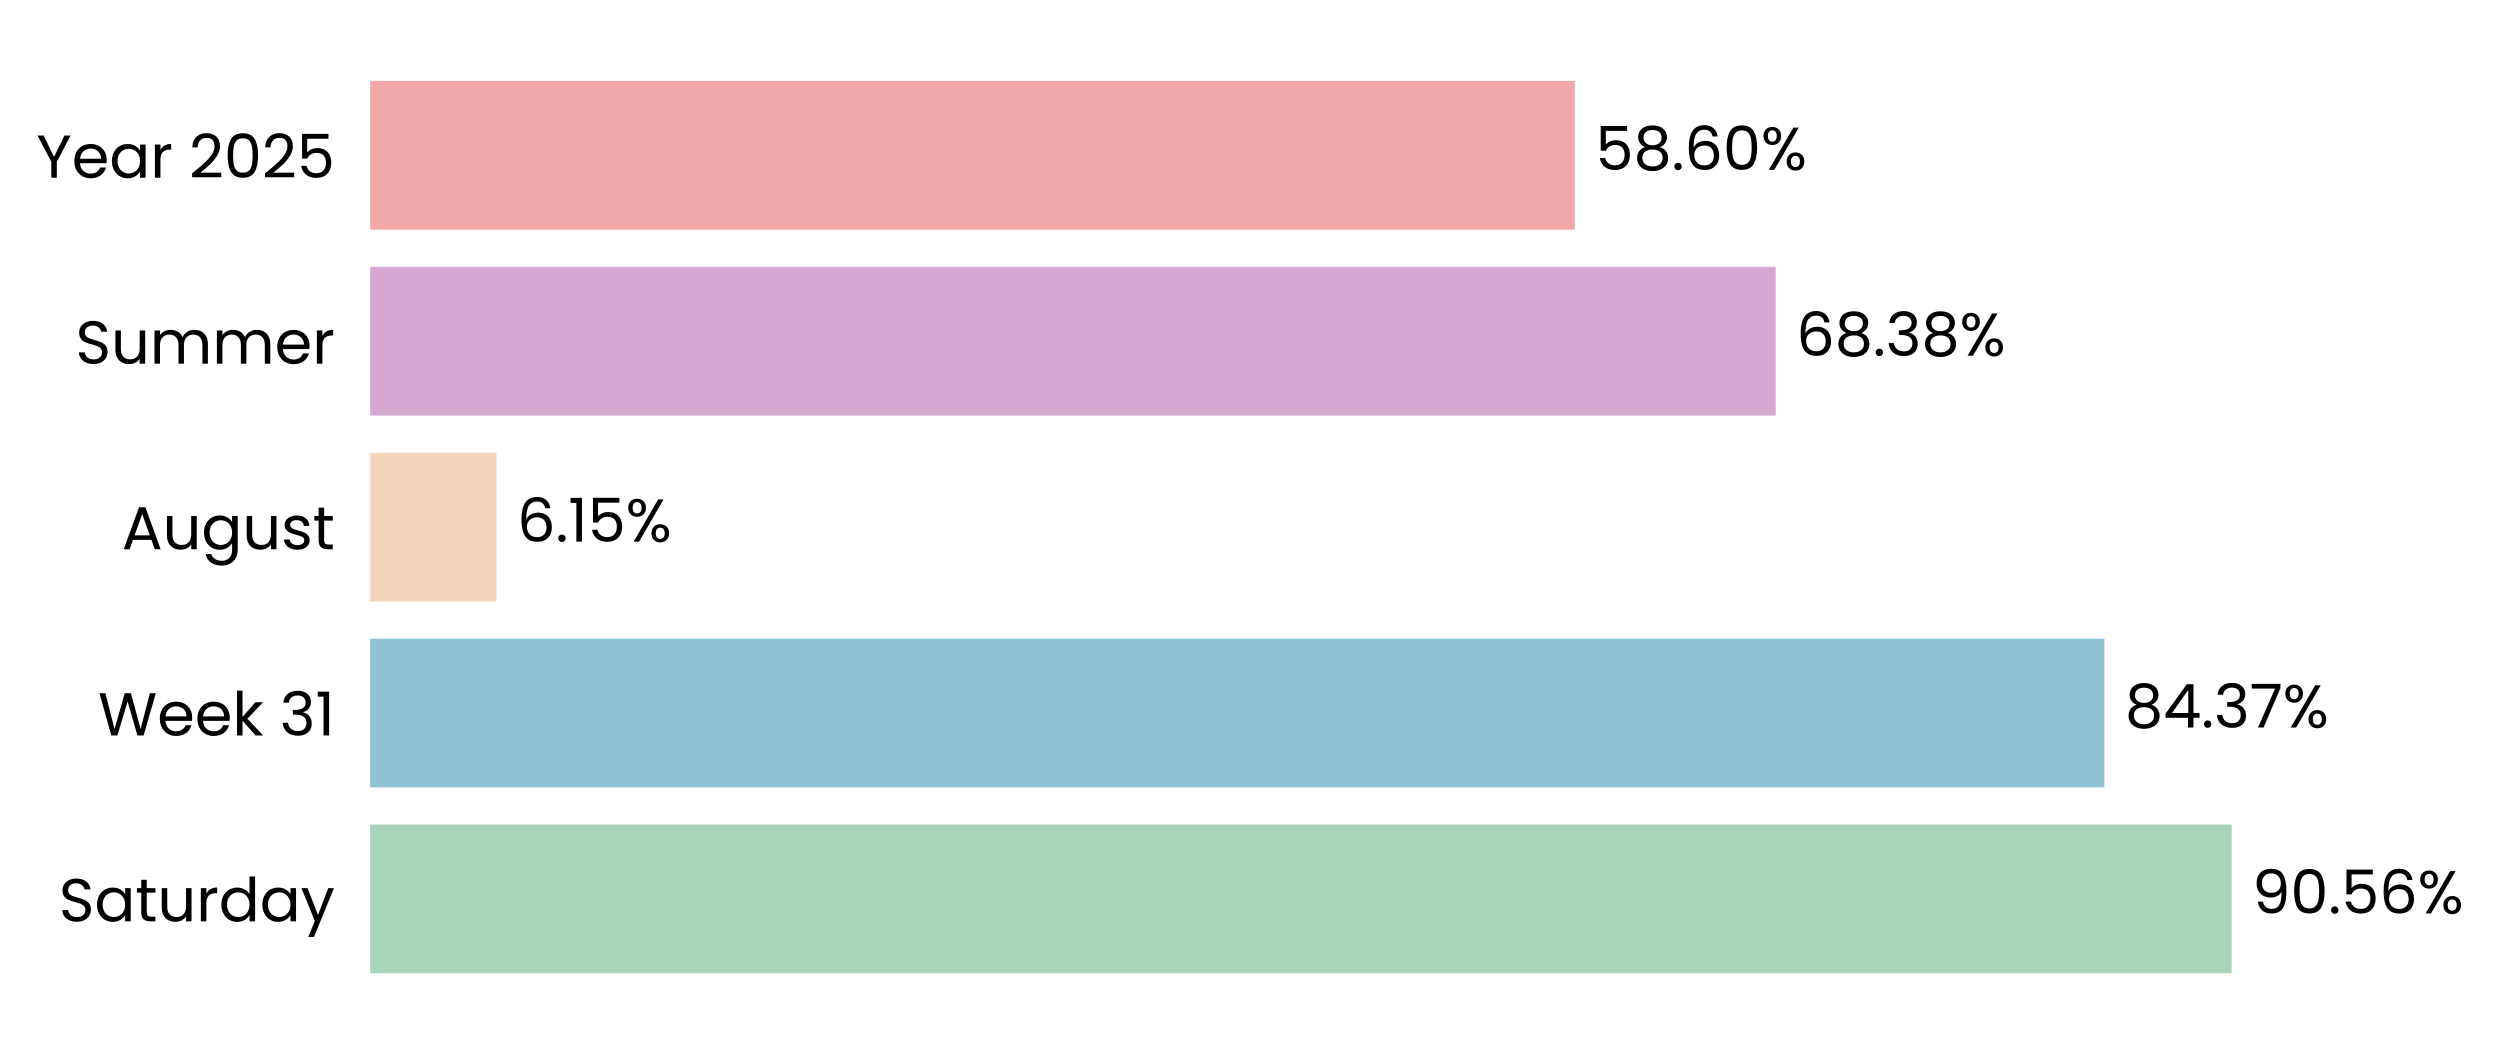
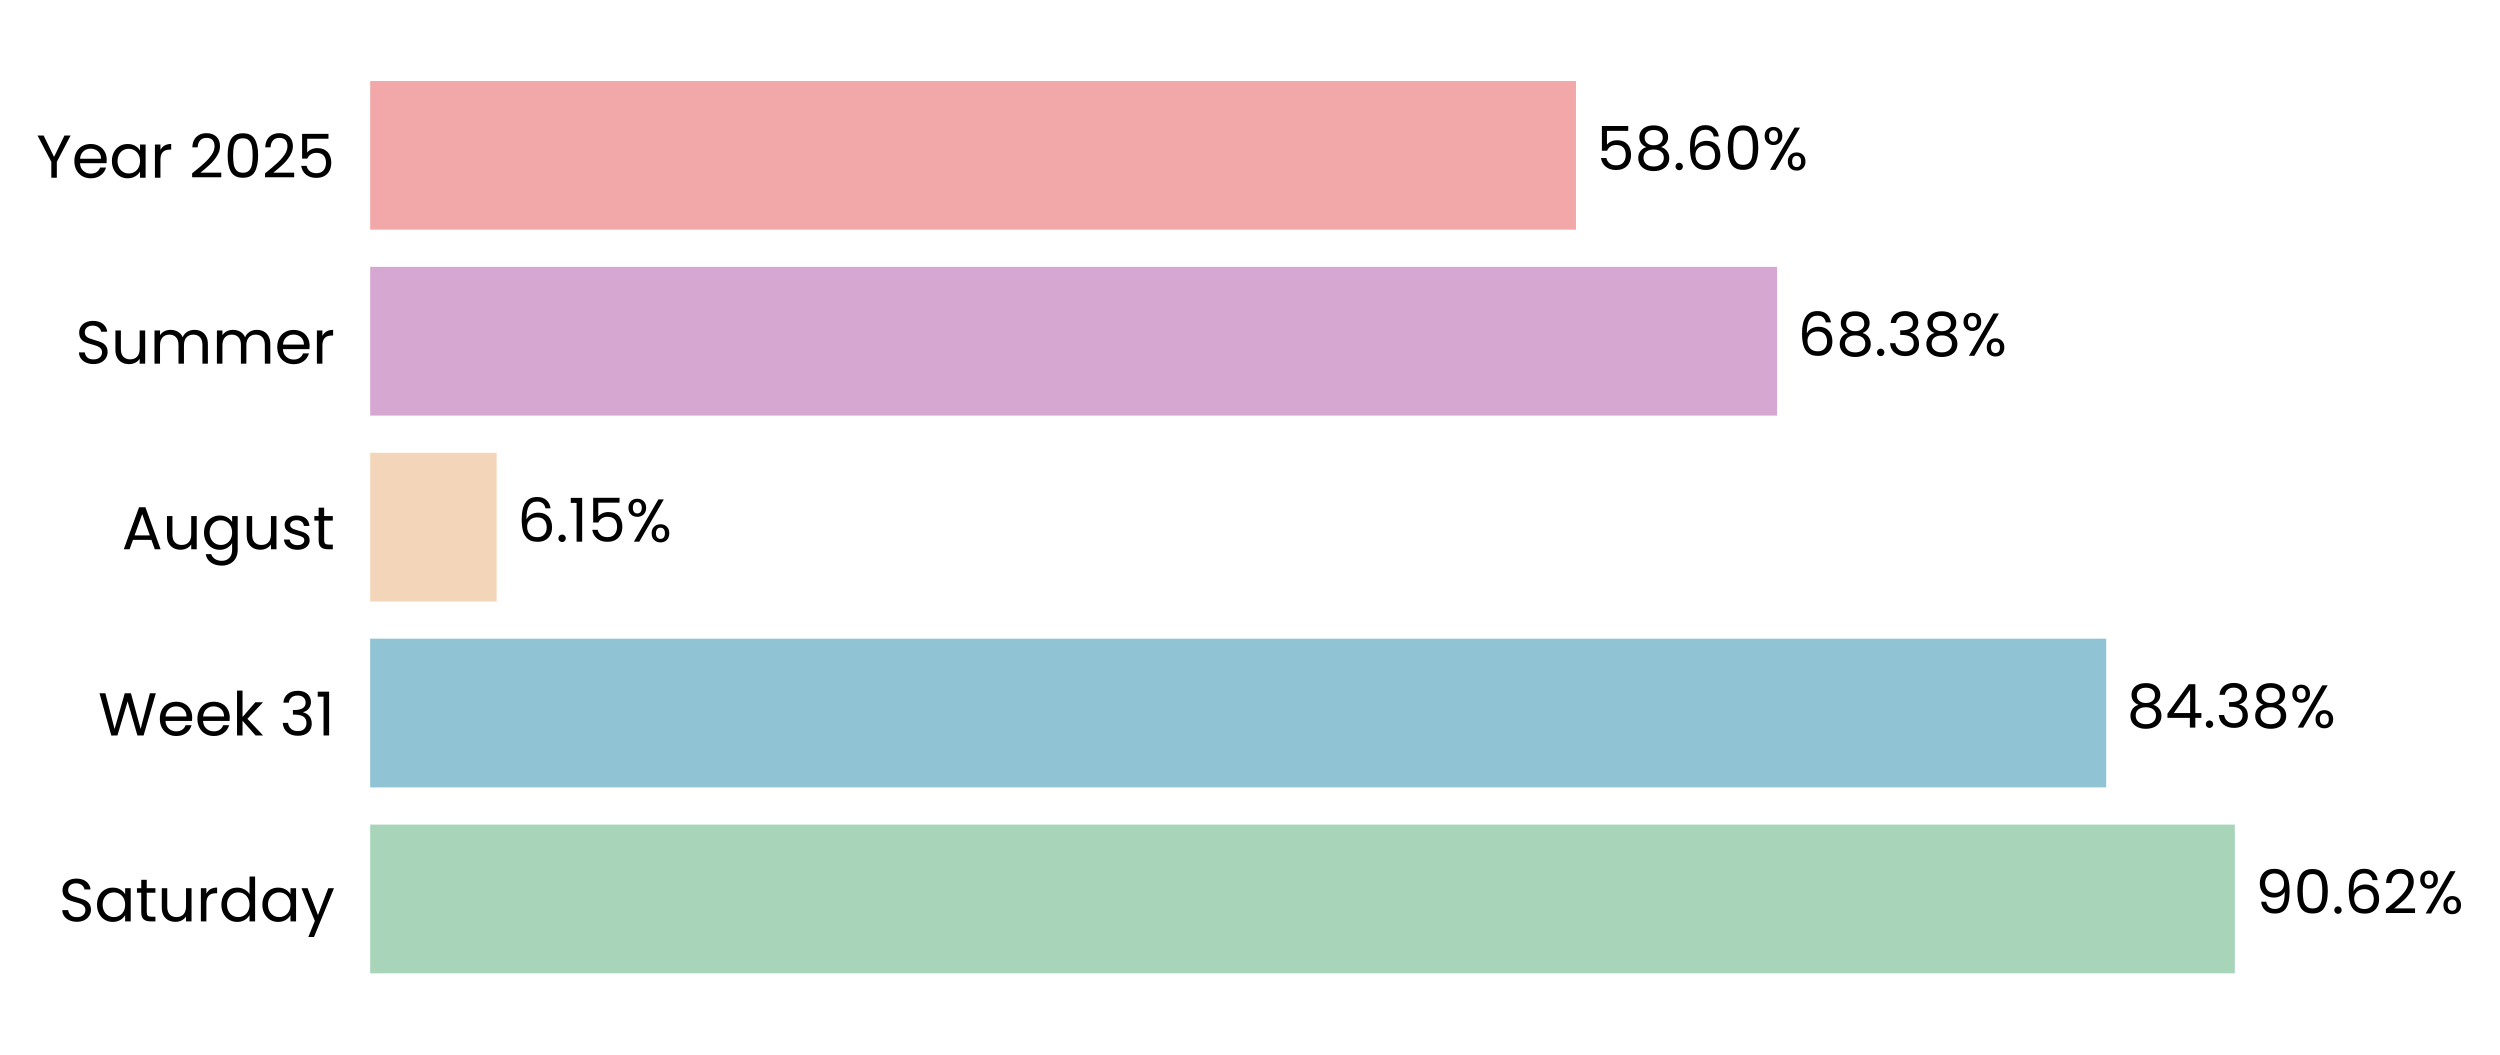
- <svg xmlns="http://www.w3.org/2000/svg" xmlns:xlink="http://www.w3.org/1999/xlink" width="495.145pt" height="208.8pt" viewBox="0 0 495.145 208.8" version="1.1">
+ <svg xmlns="http://www.w3.org/2000/svg" xmlns:xlink="http://www.w3.org/1999/xlink" width="495.121pt" height="208.8pt" viewBox="0 0 495.121 208.8" version="1.1">
  <defs>
    <style type="text/css">*{stroke-linejoin: round; stroke-linecap: butt}</style>
  </defs>
  <g id="figure_1">
    <g id="patch_1">
-       <path d="M 0 208.8  L 495.145 208.8  L 495.145 0  L 0 0  L 0 208.8  z " style="fill: none" />
+       <path d="M 0 208.8  L 495.121 208.8  L 495.121 0  L 0 0  L 0 208.8  z " style="fill: none" />
    </g>
    <g id="axes_1">
      <g id="patch_2">
-         <path d="M 73.311 201.6  L 480.445 201.6  L 480.445 7.2  L 73.311 7.2  L 73.311 201.6  z " style="fill: none" />
+         <path d="M 73.311 201.6  L 480.804 201.6  L 480.804 7.2  L 73.311 7.2  L 73.311 201.6  z " style="fill: none" />
      </g>
      <g id="patch_3">
-         <path d="M 73.311 192.764  L 441.994 192.764  L 441.994 163.309  L 73.311 163.309  z " clip-path="url(#pb1f13dbd38)" style="fill: #a8d5ba" />
+         <path d="M 73.311 192.764  L 442.602 192.764  L 442.602 163.309  L 73.311 163.309  z " clip-path="url(#p63f9fdd5cf)" style="fill: #a8d5ba" />
      </g>
      <g id="patch_4">
-         <path d="M 73.311 155.945  L 416.79 155.945  L 416.79 126.491  L 73.311 126.491  z " clip-path="url(#pb1f13dbd38)" style="fill: #90c3d4" />
+         <path d="M 73.311 155.945  L 417.133 155.945  L 417.133 126.491  L 73.311 126.491  z " clip-path="url(#p63f9fdd5cf)" style="fill: #90c3d4" />
      </g>
      <g id="patch_5">
-         <path d="M 73.311 119.127  L 98.338 119.127  L 98.338 89.673  L 73.311 89.673  z " clip-path="url(#pb1f13dbd38)" style="fill: #f3d6ba" />
+         <path d="M 73.311 119.127  L 98.369 119.127  L 98.369 89.673  L 73.311 89.673  z " clip-path="url(#p63f9fdd5cf)" style="fill: #f3d6ba" />
      </g>
      <g id="patch_6">
-         <path d="M 73.311 82.309  L 351.692 82.309  L 351.692 52.855  L 73.311 52.855  z " clip-path="url(#pb1f13dbd38)" style="fill: #d6a8d1" />
+         <path d="M 73.311 82.309  L 351.94 82.309  L 351.94 52.855  L 73.311 52.855  z " clip-path="url(#p63f9fdd5cf)" style="fill: #d6a8d1" />
      </g>
      <g id="patch_7">
-         <path d="M 73.311 45.491  L 311.909 45.491  L 311.909 16.036  L 73.311 16.036  z " clip-path="url(#pb1f13dbd38)" style="fill: #f2a8a8" />
+         <path d="M 73.311 45.491  L 312.12 45.491  L 312.12 16.036  L 73.311 16.036  z " clip-path="url(#p63f9fdd5cf)" style="fill: #f2a8a8" />
      </g>
      <g id="matplotlib.axis_1">
        <g id="ytick_1">
          <g id="text_1">
            <g transform="translate(11.65312 182.4764) scale(0.12 -0.12)">
              <defs>
                <path id="Poppins-Regular-53" d="M 1907 -45  Q 1466 -45 1117 112  Q 768 269 569 547  Q 371 826 365 1190  L 986 1190  Q 1018 877 1245 662  Q 1472 448 1907 448  Q 2323 448 2563 656  Q 2803 864 2803 1190  Q 2803 1446 2662 1606  Q 2522 1766 2310 1849  Q 2099 1933 1741 2029  Q 1299 2144 1033 2259  Q 768 2374 579 2620  Q 390 2867 390 3283  Q 390 3648 576 3929  Q 762 4211 1098 4364  Q 1434 4518 1869 4518  Q 2496 4518 2896 4204  Q 3296 3891 3347 3373  L 2707 3373  Q 2675 3629 2438 3824  Q 2202 4019 1811 4019  Q 1446 4019 1216 3830  Q 986 3642 986 3302  Q 986 3059 1123 2905  Q 1261 2752 1462 2672  Q 1664 2592 2029 2490  Q 2470 2368 2739 2249  Q 3008 2131 3200 1884  Q 3392 1638 3392 1216  Q 3392 890 3219 602  Q 3046 314 2707 134  Q 2368 -45 1907 -45  z " transform="scale(0.015625)" />
                <path id="Poppins-Regular-61" d="M 275 1766  Q 275 2304 492 2710  Q 710 3117 1091 3341  Q 1472 3565 1939 3565  Q 2400 3565 2739 3366  Q 3078 3168 3245 2867  L 3245 3507  L 3834 3507  L 3834 0  L 3245 0  L 3245 653  Q 3072 346 2729 144  Q 2387 -58 1933 -58  Q 1466 -58 1088 172  Q 710 403 492 819  Q 275 1235 275 1766  z M 3245 1760  Q 3245 2157 3085 2451  Q 2925 2746 2653 2902  Q 2381 3059 2054 3059  Q 1728 3059 1459 2905  Q 1190 2752 1030 2457  Q 870 2163 870 1766  Q 870 1363 1030 1065  Q 1190 768 1459 611  Q 1728 454 2054 454  Q 2381 454 2653 611  Q 2925 768 3085 1065  Q 3245 1363 3245 1760  z " transform="scale(0.015625)" />
                <path id="Poppins-Regular-74" d="M 1203 3027  L 1203 960  Q 1203 704 1312 598  Q 1421 493 1690 493  L 2118 493  L 2118 0  L 1594 0  Q 1107 0 864 224  Q 621 448 621 960  L 621 3027  L 166 3027  L 166 3507  L 621 3507  L 621 4390  L 1203 4390  L 1203 3507  L 2118 3507  L 2118 3027  L 1203 3027  z " transform="scale(0.015625)" />
                <path id="Poppins-Regular-75" d="M 3603 3507  L 3603 0  L 3021 0  L 3021 518  Q 2854 250 2556 99  Q 2259 -51 1901 -51  Q 1491 -51 1164 118  Q 838 288 649 627  Q 461 966 461 1453  L 461 3507  L 1037 3507  L 1037 1530  Q 1037 1011 1299 732  Q 1562 454 2016 454  Q 2483 454 2752 742  Q 3021 1030 3021 1581  L 3021 3507  L 3603 3507  z " transform="scale(0.015625)" />
                <path id="Poppins-Regular-72" d="M 1075 2938  Q 1229 3238 1513 3404  Q 1798 3571 2208 3571  L 2208 2970  L 2054 2970  Q 1075 2970 1075 1907  L 1075 0  L 493 0  L 493 3507  L 1075 3507  L 1075 2938  z " transform="scale(0.015625)" />
                <path id="Poppins-Regular-64" d="M 275 1766  Q 275 2304 492 2710  Q 710 3117 1091 3341  Q 1472 3565 1946 3565  Q 2355 3565 2707 3376  Q 3059 3187 3245 2880  L 3245 4736  L 3834 4736  L 3834 0  L 3245 0  L 3245 659  Q 3072 346 2733 144  Q 2394 -58 1939 -58  Q 1472 -58 1091 172  Q 710 403 492 819  Q 275 1235 275 1766  z M 3245 1760  Q 3245 2157 3085 2451  Q 2925 2746 2653 2902  Q 2381 3059 2054 3059  Q 1728 3059 1459 2905  Q 1190 2752 1030 2457  Q 870 2163 870 1766  Q 870 1363 1030 1065  Q 1190 768 1459 611  Q 1728 454 2054 454  Q 2381 454 2653 611  Q 2925 768 3085 1065  Q 3245 1363 3245 1760  z " transform="scale(0.015625)" />
                <path id="Poppins-Regular-79" d="M 3514 3507  L 1402 -1651  L 800 -1651  L 1491 38  L 77 3507  L 723 3507  L 1824 666  L 2912 3507  L 3514 3507  z " transform="scale(0.015625)" />
              </defs>
              <use xlink:href="#Poppins-Regular-53" />
              <use xlink:href="#Poppins-Regular-61" transform="translate(58.7 0)" />
              <use xlink:href="#Poppins-Regular-74" transform="translate(126.3 0)" />
              <use xlink:href="#Poppins-Regular-75" transform="translate(162.7 0)" />
              <use xlink:href="#Poppins-Regular-72" transform="translate(226.7 0)" />
              <use xlink:href="#Poppins-Regular-64" transform="translate(264 0)" />
              <use xlink:href="#Poppins-Regular-61" transform="translate(331.5999 0)" />
              <use xlink:href="#Poppins-Regular-79" transform="translate(399.1999 0)" />
            </g>
          </g>
        </g>
        <g id="ytick_2">
          <g id="text_2">
            <g transform="translate(19.42687 145.6582) scale(0.12 -0.12)">
              <defs>
                <path id="Poppins-Regular-57" d="M 6099 4461  L 4806 0  L 4154 0  L 3117 3590  L 2042 0  L 1395 -6  L 147 4461  L 768 4461  L 1741 678  L 2816 4461  L 3469 4461  L 4493 691  L 5472 4461  L 6099 4461  z " transform="scale(0.015625)" />
                <path id="Poppins-Regular-65" d="M 3693 1888  Q 3693 1722 3674 1536  L 870 1536  Q 902 1018 1225 726  Q 1549 435 2010 435  Q 2387 435 2640 611  Q 2893 787 2995 1082  L 3622 1082  Q 3482 576 3059 259  Q 2637 -58 2010 -58  Q 1510 -58 1116 166  Q 723 390 499 803  Q 275 1216 275 1760  Q 275 2304 492 2713  Q 710 3123 1104 3344  Q 1498 3565 2010 3565  Q 2509 3565 2893 3347  Q 3277 3130 3485 2749  Q 3693 2368 3693 1888  z M 3091 2010  Q 3091 2342 2944 2582  Q 2797 2822 2544 2947  Q 2291 3072 1984 3072  Q 1542 3072 1232 2790  Q 922 2509 877 2010  L 3091 2010  z " transform="scale(0.015625)" />
                <path id="Poppins-Regular-6b" d="M 2451 0  L 1075 1549  L 1075 0  L 493 0  L 493 4736  L 1075 4736  L 1075 1952  L 2426 3507  L 3238 3507  L 1587 1760  L 3245 0  L 2451 0  z " transform="scale(0.015625)" />
                <path id="Poppins-Regular-20" transform="scale(0.015625)" />
                <path id="Poppins-Regular-33" d="M 384 3462  Q 429 4051 838 4384  Q 1248 4717 1901 4717  Q 2336 4717 2653 4560  Q 2970 4403 3133 4134  Q 3296 3866 3296 3526  Q 3296 3130 3069 2842  Q 2842 2554 2477 2470  L 2477 2438  Q 2893 2336 3136 2035  Q 3379 1734 3379 1248  Q 3379 883 3212 592  Q 3046 301 2713 134  Q 2381 -32 1914 -32  Q 1235 -32 800 323  Q 365 678 314 1331  L 877 1331  Q 922 947 1190 704  Q 1459 461 1907 461  Q 2355 461 2588 694  Q 2822 928 2822 1299  Q 2822 1779 2502 1990  Q 2182 2202 1536 2202  L 1389 2202  L 1389 2688  L 1542 2688  Q 2131 2694 2432 2883  Q 2733 3072 2733 3469  Q 2733 3808 2512 4013  Q 2291 4218 1882 4218  Q 1485 4218 1241 4013  Q 998 3808 954 3462  L 384 3462  z " transform="scale(0.015625)" />
                <path id="Poppins-Regular-31" d="M 243 4096  L 243 4627  L 1446 4627  L 1446 0  L 858 0  L 858 4096  L 243 4096  z " transform="scale(0.015625)" />
              </defs>
              <use xlink:href="#Poppins-Regular-57" />
              <use xlink:href="#Poppins-Regular-65" transform="translate(97.59999 0)" />
              <use xlink:href="#Poppins-Regular-65" transform="translate(159.6 0)" />
              <use xlink:href="#Poppins-Regular-6b" transform="translate(221.6 0)" />
              <use xlink:href="#Poppins-Regular-20" transform="translate(273.0999 0)" />
              <use xlink:href="#Poppins-Regular-33" transform="translate(299.7999 0)" />
              <use xlink:href="#Poppins-Regular-31" transform="translate(358.6999 0)" />
            </g>
          </g>
        </g>
        <g id="ytick_3">
          <g id="text_3">
            <g transform="translate(24.11812 108.78) scale(0.12 -0.12)">
              <defs>
                <path id="Poppins-Regular-41" d="M 3130 992  L 1184 992  L 826 0  L 211 0  L 1824 4435  L 2496 4435  L 4102 0  L 3488 0  L 3130 992  z M 2963 1466  L 2157 3718  L 1350 1466  L 2963 1466  z " transform="scale(0.015625)" />
                <path id="Poppins-Regular-67" d="M 1939 3565  Q 2394 3565 2736 3366  Q 3078 3168 3245 2867  L 3245 3507  L 3834 3507  L 3834 -77  Q 3834 -557 3629 -931  Q 3424 -1306 3043 -1517  Q 2662 -1728 2157 -1728  Q 1466 -1728 1005 -1401  Q 544 -1075 461 -512  L 1037 -512  Q 1133 -832 1433 -1027  Q 1734 -1222 2157 -1222  Q 2637 -1222 2941 -921  Q 3245 -621 3245 -77  L 3245 659  Q 3072 352 2733 147  Q 2394 -58 1939 -58  Q 1472 -58 1091 172  Q 710 403 492 819  Q 275 1235 275 1766  Q 275 2304 492 2710  Q 710 3117 1091 3341  Q 1472 3565 1939 3565  z M 3245 1760  Q 3245 2157 3085 2451  Q 2925 2746 2653 2902  Q 2381 3059 2054 3059  Q 1728 3059 1459 2905  Q 1190 2752 1030 2457  Q 870 2163 870 1766  Q 870 1363 1030 1065  Q 1190 768 1459 611  Q 1728 454 2054 454  Q 2381 454 2653 611  Q 2925 768 3085 1065  Q 3245 1363 3245 1760  z " transform="scale(0.015625)" />
                <path id="Poppins-Regular-73" d="M 1734 -58  Q 1331 -58 1011 80  Q 691 218 505 464  Q 320 710 301 1030  L 902 1030  Q 928 768 1149 601  Q 1370 435 1728 435  Q 2061 435 2253 582  Q 2445 730 2445 954  Q 2445 1184 2240 1296  Q 2035 1408 1606 1517  Q 1216 1619 969 1724  Q 723 1830 547 2038  Q 371 2246 371 2586  Q 371 2854 531 3078  Q 691 3302 985 3433  Q 1280 3565 1658 3565  Q 2240 3565 2598 3270  Q 2957 2976 2982 2464  L 2400 2464  Q 2381 2739 2179 2905  Q 1978 3072 1638 3072  Q 1325 3072 1139 2937  Q 954 2803 954 2586  Q 954 2413 1066 2301  Q 1178 2189 1347 2121  Q 1517 2054 1818 1971  Q 2195 1869 2432 1769  Q 2669 1670 2838 1472  Q 3008 1274 3014 954  Q 3014 666 2854 435  Q 2694 205 2403 73  Q 2112 -58 1734 -58  z " transform="scale(0.015625)" />
              </defs>
              <use xlink:href="#Poppins-Regular-41" />
              <use xlink:href="#Poppins-Regular-75" transform="translate(67.39999 0)" />
              <use xlink:href="#Poppins-Regular-67" transform="translate(131.4 0)" />
              <use xlink:href="#Poppins-Regular-75" transform="translate(199 0)" />
              <use xlink:href="#Poppins-Regular-73" transform="translate(263 0)" />
              <use xlink:href="#Poppins-Regular-74" transform="translate(315.2 0)" />
            </g>
          </g>
        </g>
        <g id="ytick_4">
          <g id="text_4">
            <g transform="translate(14.95125 72.02182) scale(0.12 -0.12)">
              <defs>
                <path id="Poppins-Regular-6d" d="M 4710 3571  Q 5120 3571 5440 3401  Q 5760 3232 5945 2893  Q 6131 2554 6131 2067  L 6131 0  L 5555 0  L 5555 1984  Q 5555 2509 5296 2787  Q 5037 3066 4595 3066  Q 4141 3066 3872 2774  Q 3603 2483 3603 1933  L 3603 0  L 3027 0  L 3027 1984  Q 3027 2509 2768 2787  Q 2509 3066 2067 3066  Q 1613 3066 1344 2774  Q 1075 2483 1075 1933  L 1075 0  L 493 0  L 493 3507  L 1075 3507  L 1075 3002  Q 1248 3277 1539 3424  Q 1830 3571 2182 3571  Q 2624 3571 2963 3372  Q 3302 3174 3469 2790  Q 3616 3162 3955 3366  Q 4294 3571 4710 3571  z " transform="scale(0.015625)" />
              </defs>
              <use xlink:href="#Poppins-Regular-53" />
              <use xlink:href="#Poppins-Regular-75" transform="translate(58.7 0)" />
              <use xlink:href="#Poppins-Regular-6d" transform="translate(122.7 0)" />
              <use xlink:href="#Poppins-Regular-6d" transform="translate(225.7 0)" />
              <use xlink:href="#Poppins-Regular-65" transform="translate(328.7 0)" />
              <use xlink:href="#Poppins-Regular-72" transform="translate(390.6999 0)" />
            </g>
          </g>
        </g>
        <g id="ytick_5">
          <g id="text_5">
            <g transform="translate(7.2 35.20364) scale(0.12 -0.12)">
              <defs>
                <path id="Poppins-Regular-59" d="M 3616 4461  L 2163 1683  L 2163 0  L 1581 0  L 1581 1683  L 122 4461  L 768 4461  L 1869 2202  L 2970 4461  L 3616 4461  z " transform="scale(0.015625)" />
                <path id="Poppins-Regular-32" d="M 326 467  Q 1139 1120 1600 1539  Q 2061 1958 2377 2416  Q 2694 2874 2694 3315  Q 2694 3731 2492 3971  Q 2291 4211 1843 4211  Q 1408 4211 1168 3939  Q 928 3667 909 3213  L 346 3213  Q 371 3930 780 4320  Q 1190 4710 1837 4710  Q 2496 4710 2883 4345  Q 3270 3981 3270 3341  Q 3270 2810 2953 2307  Q 2637 1805 2233 1424  Q 1830 1043 1203 538  L 3405 538  L 3405 51  L 326 51  L 326 467  z " transform="scale(0.015625)" />
                <path id="Poppins-Regular-30" d="M 397 2362  Q 397 3462 755 4080  Q 1114 4698 2010 4698  Q 2899 4698 3257 4080  Q 3616 3462 3616 2362  Q 3616 1242 3257 621  Q 2899 0 2010 0  Q 1114 0 755 621  Q 397 1242 397 2362  z M 3040 2362  Q 3040 2918 2966 3305  Q 2893 3693 2665 3929  Q 2438 4166 2010 4166  Q 1574 4166 1347 3929  Q 1120 3693 1046 3305  Q 973 2918 973 2362  Q 973 1786 1046 1395  Q 1120 1005 1347 768  Q 1574 531 2010 531  Q 2438 531 2665 768  Q 2893 1005 2966 1395  Q 3040 1786 3040 2362  z " transform="scale(0.015625)" />
                <path id="Poppins-Regular-35" d="M 3347 4122  L 1101 4122  L 1101 2662  Q 1248 2867 1536 2998  Q 1824 3130 2157 3130  Q 2688 3130 3021 2909  Q 3354 2688 3498 2339  Q 3642 1990 3642 1600  Q 3642 1139 3469 774  Q 3296 410 2941 198  Q 2586 -13 2061 -13  Q 1389 -13 973 332  Q 557 678 467 1254  L 1037 1254  Q 1120 890 1389 685  Q 1658 480 2067 480  Q 2573 480 2829 784  Q 3085 1088 3085 1587  Q 3085 2086 2829 2358  Q 2573 2630 2074 2630  Q 1734 2630 1481 2467  Q 1229 2304 1114 2022  L 563 2022  L 563 4634  L 3347 4634  L 3347 4122  z " transform="scale(0.015625)" />
              </defs>
              <use xlink:href="#Poppins-Regular-59" />
              <use xlink:href="#Poppins-Regular-65" transform="translate(58.39999 0)" />
              <use xlink:href="#Poppins-Regular-61" transform="translate(120.4 0)" />
              <use xlink:href="#Poppins-Regular-72" transform="translate(188 0)" />
              <use xlink:href="#Poppins-Regular-20" transform="translate(225.3 0)" />
              <use xlink:href="#Poppins-Regular-32" transform="translate(252 0)" />
              <use xlink:href="#Poppins-Regular-30" transform="translate(309.4999 0)" />
              <use xlink:href="#Poppins-Regular-32" transform="translate(372.2999 0)" />
              <use xlink:href="#Poppins-Regular-35" transform="translate(429.7999 0)" />
            </g>
          </g>
        </g>
      </g>
      <g id="text_6">
-         <g transform="translate(446.065 180.9164) scale(0.12 -0.12)">
+         <g transform="translate(446.6765 180.9164) scale(0.12 -0.12)">
          <defs>
            <path id="Poppins-Regular-39" d="M 1146 1242  Q 1210 877 1443 678  Q 1677 480 2074 480  Q 2605 480 2857 896  Q 3110 1312 3098 2298  Q 2963 2010 2649 1846  Q 2336 1683 1952 1683  Q 1523 1683 1187 1859  Q 851 2035 659 2374  Q 467 2714 467 3194  Q 467 3878 864 4297  Q 1261 4717 1990 4717  Q 2886 4717 3248 4134  Q 3610 3552 3610 2400  Q 3610 1594 3466 1069  Q 3322 544 2979 269  Q 2637 -6 2042 -6  Q 1389 -6 1024 346  Q 659 698 608 1242  L 1146 1242  z M 2048 2176  Q 2477 2176 2752 2441  Q 3027 2707 3027 3162  Q 3027 3642 2758 3936  Q 2490 4230 2003 4230  Q 1555 4230 1289 3948  Q 1024 3667 1024 3206  Q 1024 2739 1286 2457  Q 1549 2176 2048 2176  z " transform="scale(0.015625)" />
            <path id="Poppins-Regular-2e" d="M 678 -38  Q 512 -38 397 77  Q 282 192 282 358  Q 282 525 397 640  Q 512 755 678 755  Q 838 755 950 640  Q 1062 525 1062 358  Q 1062 192 950 77  Q 838 -38 678 -38  z " transform="scale(0.015625)" />
            <path id="Poppins-Regular-36" d="M 2976 3526  Q 2835 4237 2099 4237  Q 1530 4237 1248 3798  Q 966 3360 973 2355  Q 1120 2688 1462 2877  Q 1805 3066 2227 3066  Q 2886 3066 3280 2656  Q 3674 2246 3674 1523  Q 3674 1088 3504 742  Q 3334 397 2992 192  Q 2650 -13 2163 -13  Q 1504 -13 1133 281  Q 762 576 614 1094  Q 467 1613 467 2374  Q 467 4723 2106 4723  Q 2733 4723 3091 4384  Q 3450 4045 3514 3526  L 2976 3526  z M 2106 2573  Q 1830 2573 1587 2461  Q 1344 2349 1193 2121  Q 1043 1894 1043 1568  Q 1043 1082 1324 778  Q 1606 474 2131 474  Q 2579 474 2844 752  Q 3110 1030 3110 1504  Q 3110 2003 2854 2288  Q 2598 2573 2106 2573  z " transform="scale(0.015625)" />
            <path id="Poppins-Regular-25" d="M 269 3584  Q 269 4019 531 4278  Q 794 4538 1203 4538  Q 1613 4538 1875 4278  Q 2138 4019 2138 3584  Q 2138 3142 1875 2883  Q 1613 2624 1203 2624  Q 794 2624 531 2883  Q 269 3142 269 3584  z M 4006 4467  L 1414 0  L 838 0  L 3430 4467  L 4006 4467  z M 1203 4179  Q 986 4179 861 4028  Q 736 3878 736 3584  Q 736 3290 861 3136  Q 986 2982 1203 2982  Q 1421 2982 1549 3139  Q 1677 3296 1677 3584  Q 1677 3878 1549 4028  Q 1421 4179 1203 4179  z M 2720 883  Q 2720 1325 2982 1584  Q 3245 1843 3654 1843  Q 4064 1843 4323 1584  Q 4582 1325 4582 883  Q 4582 448 4323 185  Q 4064 -77 3654 -77  Q 3245 -77 2982 182  Q 2720 442 2720 883  z M 3648 1478  Q 3430 1478 3302 1328  Q 3174 1178 3174 883  Q 3174 595 3302 444  Q 3430 294 3648 294  Q 3866 294 3994 444  Q 4122 595 4122 883  Q 4122 1178 3994 1328  Q 3866 1478 3648 1478  z " transform="scale(0.015625)" />
          </defs>
          <use xlink:href="#Poppins-Regular-39" />
          <use xlink:href="#Poppins-Regular-30" transform="translate(62.99999 0)" />
          <use xlink:href="#Poppins-Regular-2e" transform="translate(125.8 0)" />
-           <use xlink:href="#Poppins-Regular-35" transform="translate(146.8 0)" />
-           <use xlink:href="#Poppins-Regular-36" transform="translate(209.5999 0)" />
-           <use xlink:href="#Poppins-Regular-25" transform="translate(273.0999 0)" />
+           <use xlink:href="#Poppins-Regular-36" transform="translate(146.8 0)" />
+           <use xlink:href="#Poppins-Regular-32" transform="translate(210.2999 0)" />
+           <use xlink:href="#Poppins-Regular-25" transform="translate(267.7999 0)" />
        </g>
      </g>
      <g id="text_7">
-         <g transform="translate(420.8615 144.0982) scale(0.12 -0.12)">
+         <g transform="translate(421.2082 144.0982) scale(0.12 -0.12)">
          <defs>
            <path id="Poppins-Regular-38" d="M 1242 2406  Q 883 2547 691 2816  Q 499 3085 499 3469  Q 499 3814 672 4092  Q 845 4371 1187 4534  Q 1530 4698 2016 4698  Q 2502 4698 2844 4534  Q 3187 4371 3363 4092  Q 3539 3814 3539 3469  Q 3539 3098 3340 2819  Q 3142 2541 2797 2406  Q 3194 2285 3427 1981  Q 3661 1677 3661 1248  Q 3661 832 3456 521  Q 3251 211 2876 41  Q 2502 -128 2016 -128  Q 1530 -128 1162 41  Q 794 211 589 521  Q 384 832 384 1248  Q 384 1677 614 1984  Q 845 2291 1242 2406  z M 2976 3398  Q 2976 3789 2720 4000  Q 2464 4211 2016 4211  Q 1574 4211 1318 4000  Q 1062 3789 1062 3392  Q 1062 3034 1328 2816  Q 1594 2598 2016 2598  Q 2445 2598 2710 2819  Q 2976 3040 2976 3398  z M 2016 2150  Q 1542 2150 1241 1929  Q 941 1709 941 1267  Q 941 858 1232 608  Q 1523 358 2016 358  Q 2509 358 2797 608  Q 3085 858 3085 1267  Q 3085 1696 2790 1923  Q 2496 2150 2016 2150  z " transform="scale(0.015625)" />
            <path id="Poppins-Regular-34" d="M 256 1030  L 256 1472  L 2502 4582  L 3200 4582  L 3200 1536  L 3840 1536  L 3840 1030  L 3200 1030  L 3200 0  L 2624 0  L 2624 1030  L 256 1030  z M 2650 3974  L 928 1536  L 2650 1536  L 2650 3974  z " transform="scale(0.015625)" />
-             <path id="Poppins-Regular-37" d="M 3245 4173  L 1466 0  L 877 0  L 2682 4115  L 211 4115  L 211 4614  L 3245 4614  L 3245 4173  z " transform="scale(0.015625)" />
          </defs>
          <use xlink:href="#Poppins-Regular-38" />
          <use xlink:href="#Poppins-Regular-34" transform="translate(63.09999 0)" />
          <use xlink:href="#Poppins-Regular-2e" transform="translate(126 0)" />
          <use xlink:href="#Poppins-Regular-33" transform="translate(147 0)" />
-           <use xlink:href="#Poppins-Regular-37" transform="translate(205.9 0)" />
-           <use xlink:href="#Poppins-Regular-25" transform="translate(260.5 0)" />
+           <use xlink:href="#Poppins-Regular-38" transform="translate(205.9 0)" />
+           <use xlink:href="#Poppins-Regular-25" transform="translate(269 0)" />
        </g>
      </g>
      <g id="text_8">
-         <g transform="translate(102.4089 107.28) scale(0.12 -0.12)">
+         <g transform="translate(102.4437 107.28) scale(0.12 -0.12)">
          <use xlink:href="#Poppins-Regular-36" />
          <use xlink:href="#Poppins-Regular-2e" transform="translate(63.49999 0)" />
          <use xlink:href="#Poppins-Regular-31" transform="translate(84.49997 0)" />
          <use xlink:href="#Poppins-Regular-35" transform="translate(116.5 0)" />
          <use xlink:href="#Poppins-Regular-25" transform="translate(179.2999 0)" />
        </g>
      </g>
      <g id="text_9">
-         <g transform="translate(355.7629 70.46182) scale(0.12 -0.12)">
+         <g transform="translate(356.0149 70.46182) scale(0.12 -0.12)">
          <use xlink:href="#Poppins-Regular-36" />
          <use xlink:href="#Poppins-Regular-38" transform="translate(63.49999 0)" />
          <use xlink:href="#Poppins-Regular-2e" transform="translate(126.6 0)" />
          <use xlink:href="#Poppins-Regular-33" transform="translate(147.6 0)" />
          <use xlink:href="#Poppins-Regular-38" transform="translate(206.5 0)" />
          <use xlink:href="#Poppins-Regular-25" transform="translate(269.5999 0)" />
        </g>
      </g>
      <g id="text_10">
-         <g transform="translate(315.9805 33.64364) scale(0.12 -0.12)">
+         <g transform="translate(316.1951 33.64364) scale(0.12 -0.12)">
          <use xlink:href="#Poppins-Regular-35" />
          <use xlink:href="#Poppins-Regular-38" transform="translate(62.79999 0)" />
          <use xlink:href="#Poppins-Regular-2e" transform="translate(125.9 0)" />
          <use xlink:href="#Poppins-Regular-36" transform="translate(146.9 0)" />
          <use xlink:href="#Poppins-Regular-30" transform="translate(210.3999 0)" />
          <use xlink:href="#Poppins-Regular-25" transform="translate(273.1999 0)" />
        </g>
      </g>
    </g>
  </g>
  <defs>
-     <clipPath id="pb1f13dbd38">
-       <rect x="73.311" y="7.2" width="407.134" height="194.4" />
+     <clipPath id="p63f9fdd5cf">
+       <rect x="73.311" y="7.2" width="407.493" height="194.4" />
    </clipPath>
  </defs>
</svg>
